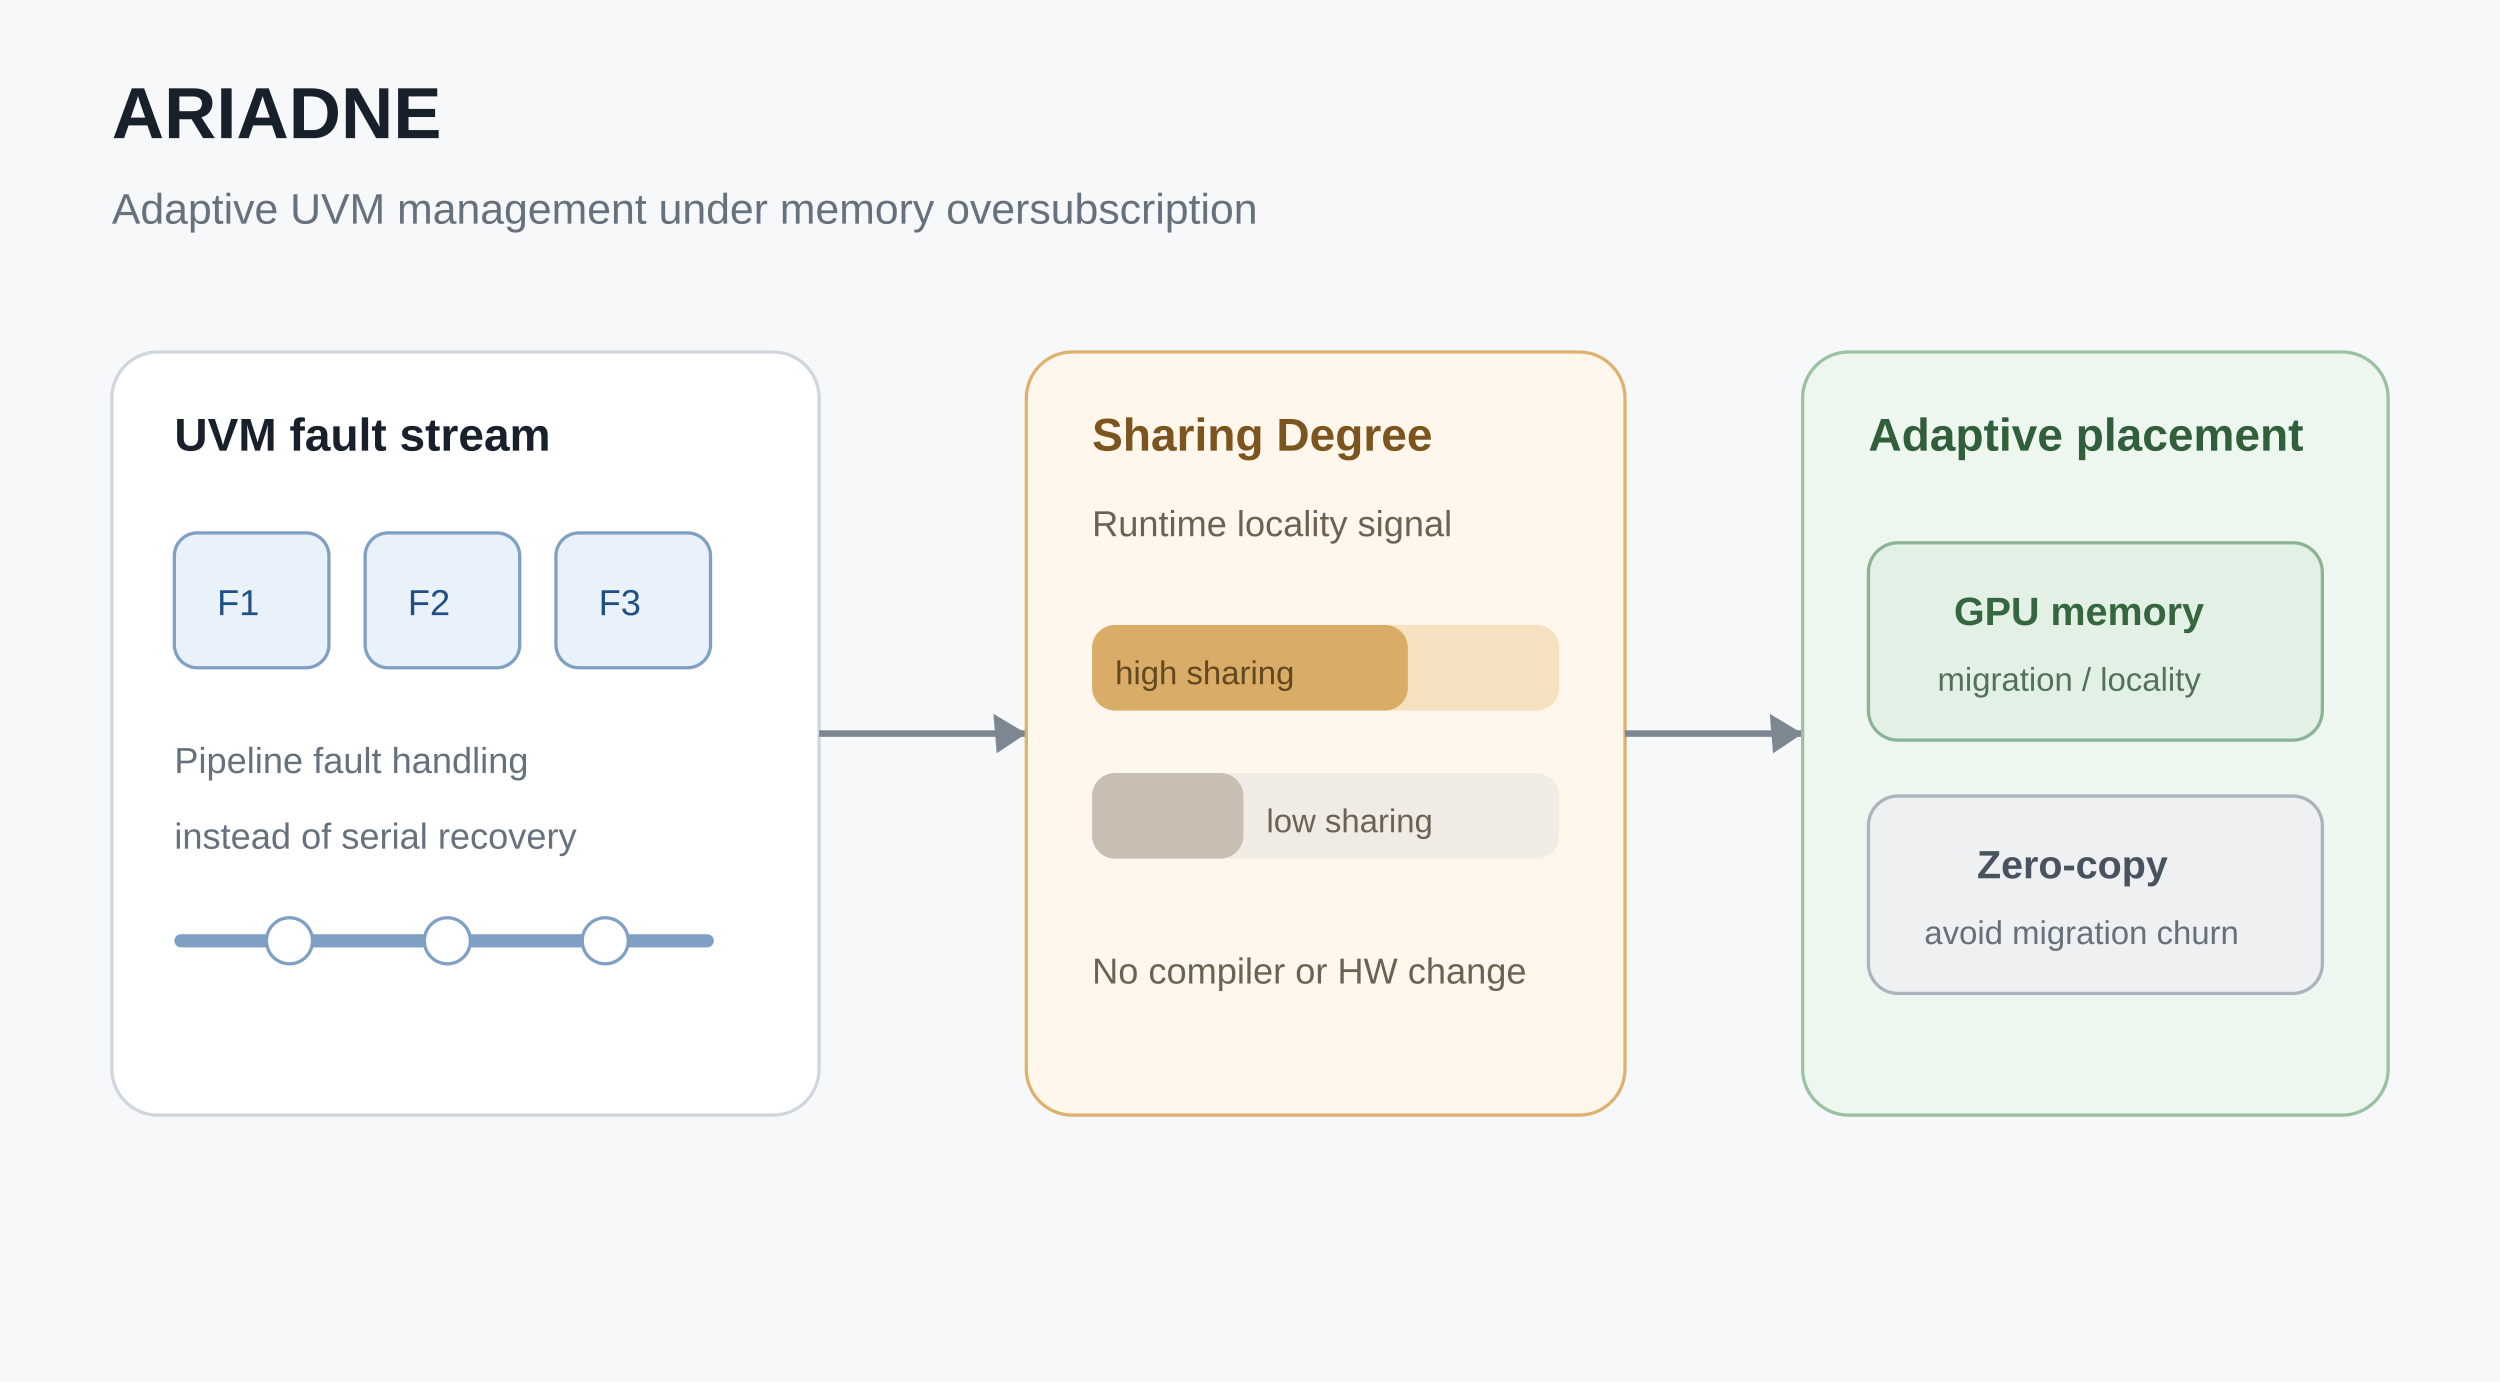
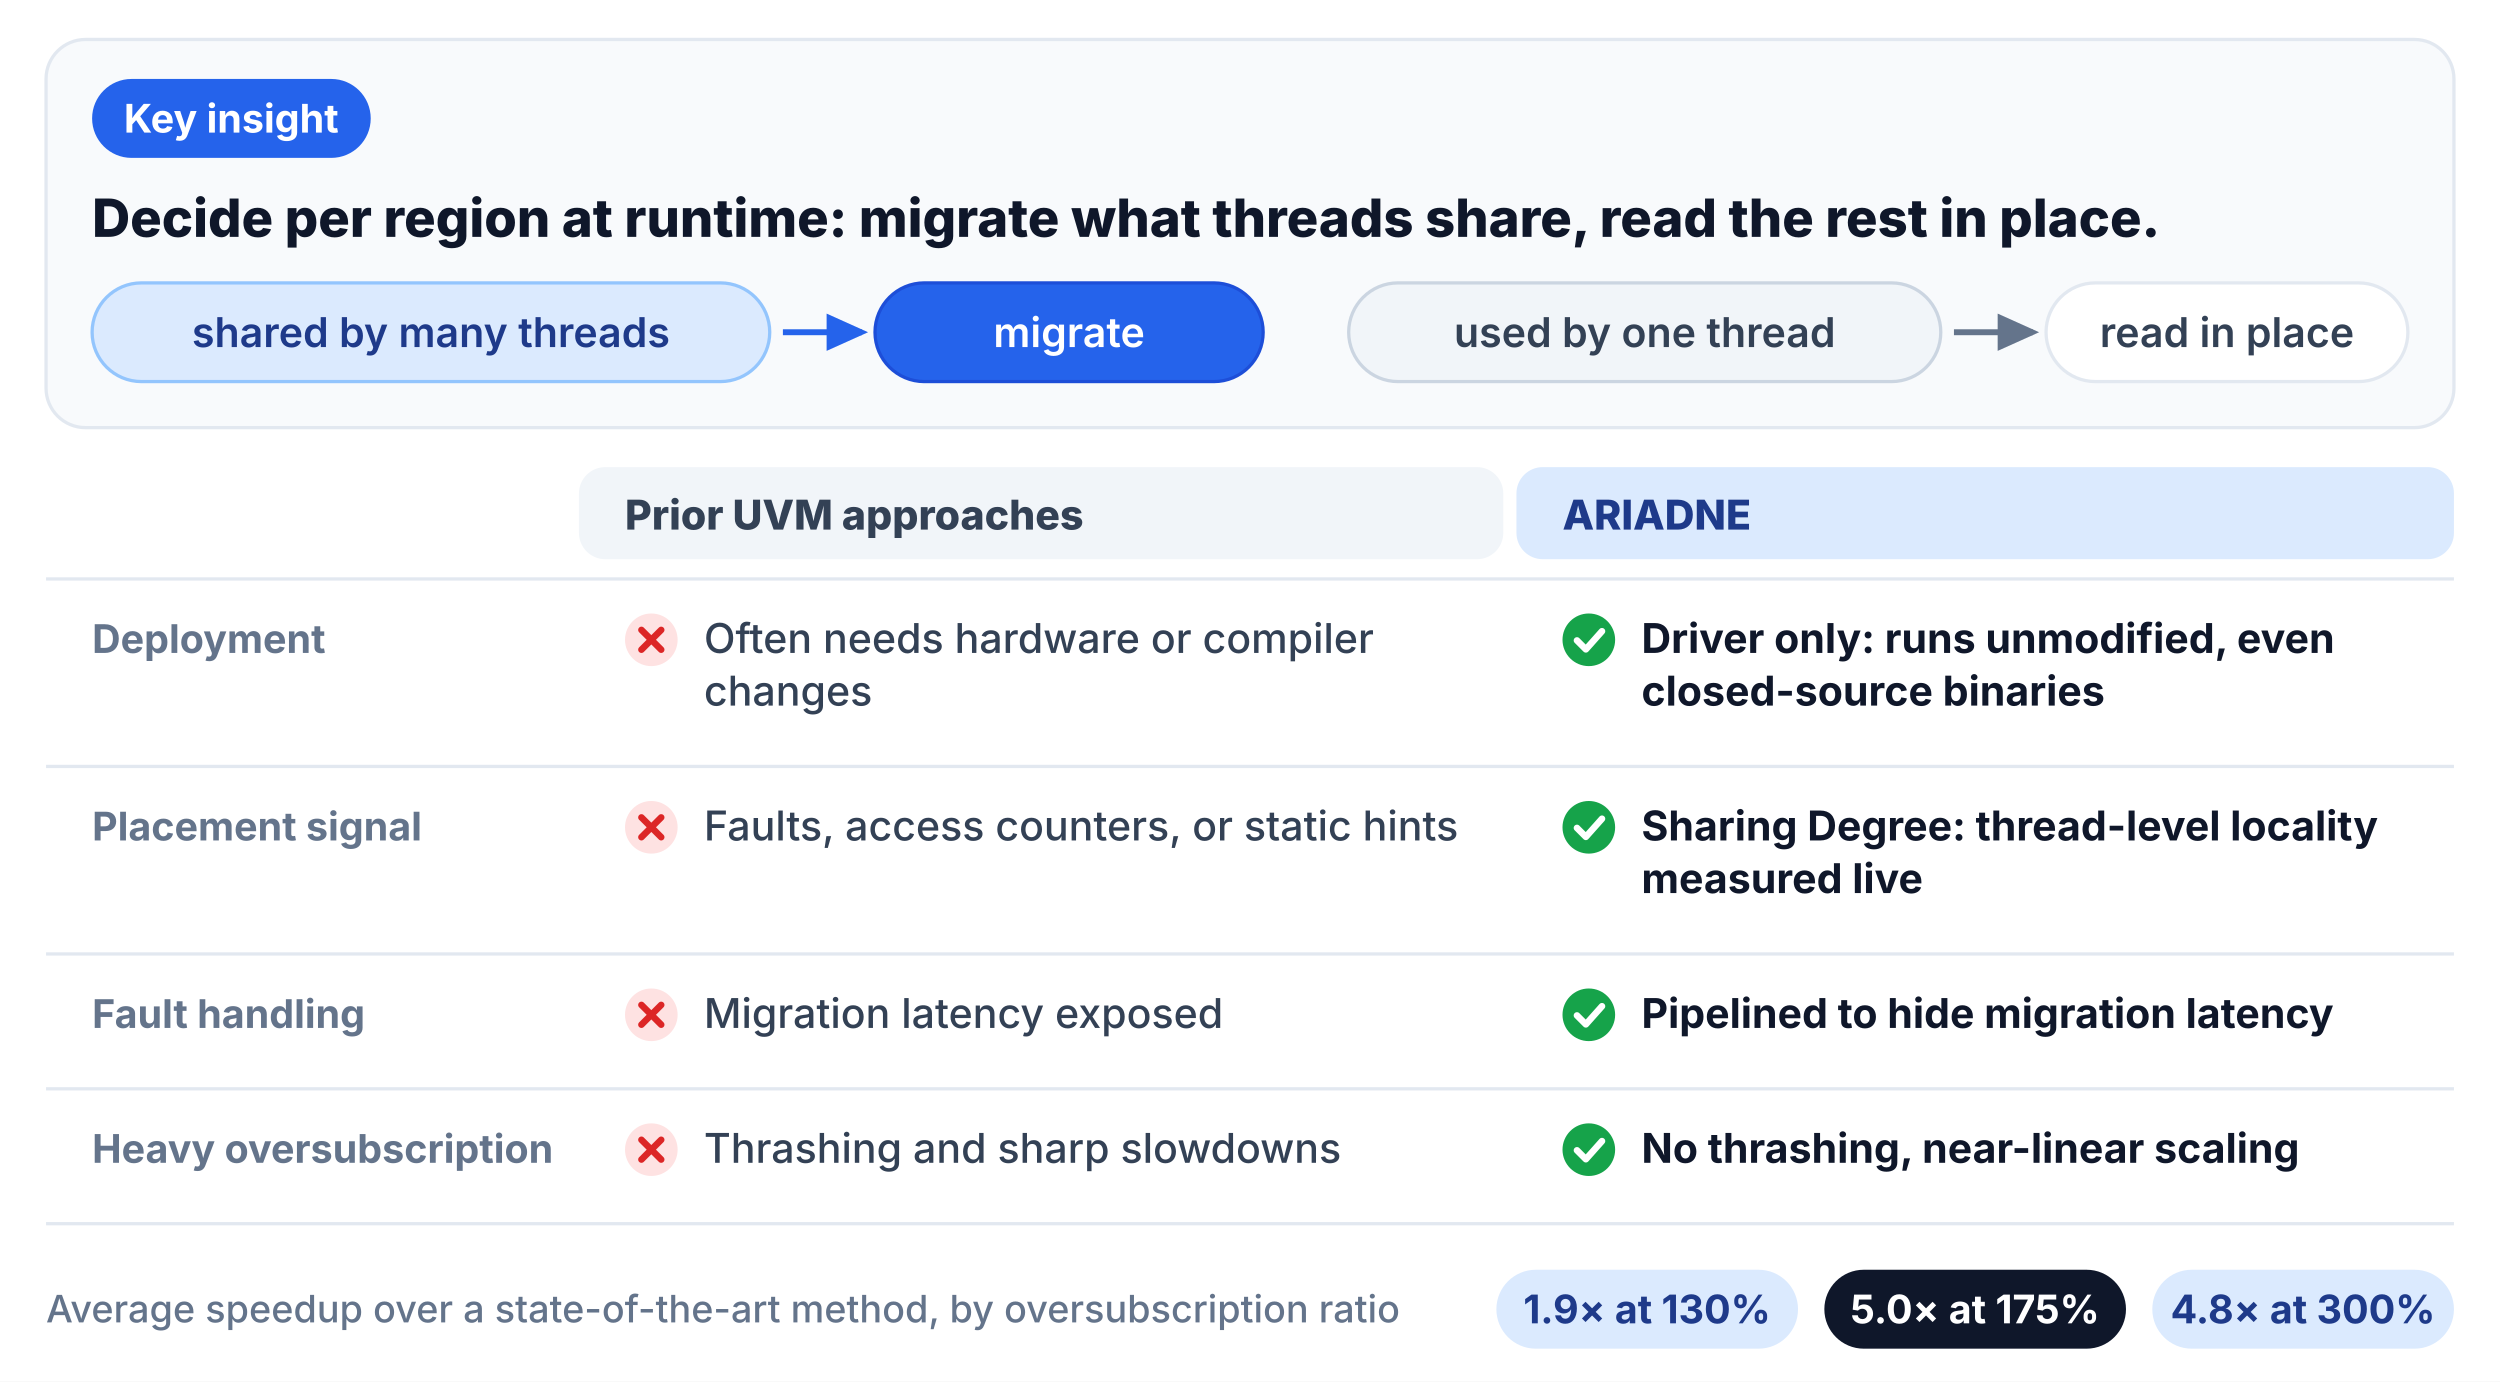
- <svg xmlns="http://www.w3.org/2000/svg" viewBox="0 0 760 420" role="img" aria-labelledby="title desc">
-   <rect width="760" height="420" fill="#f7f8fa" />
-   <text x="34" y="42" font-family="Arial,sans-serif" font-size="22" font-weight="700" fill="#17202b">ARIADNE</text>
-   <text x="34" y="68" font-family="Arial,sans-serif" font-size="13" fill="#66717e">Adaptive UVM management under memory oversubscription</text>
-   <rect x="34" y="107" width="215" height="232" rx="14" fill="#fff" stroke="#cfd6de" />
-   <text x="53" y="137" font-family="Arial,sans-serif" font-size="14" font-weight="700" fill="#17202b">UVM fault stream</text>
-   <g fill="#e9f1fa" stroke="#7f9fc4">
-     <rect x="53" y="162" width="47" height="41" rx="7" />
-     <rect x="111" y="162" width="47" height="41" rx="7" />
-     <rect x="169" y="162" width="47" height="41" rx="7" />
-   </g>
-   <text x="66" y="187" font-family="Arial,sans-serif" font-size="11" fill="#204f85">F1</text>
-   <text x="124" y="187" font-family="Arial,sans-serif" font-size="11" fill="#204f85">F2</text>
-   <text x="182" y="187" font-family="Arial,sans-serif" font-size="11" fill="#204f85">F3</text>
-   <text x="53" y="235" font-family="Arial,sans-serif" font-size="11" fill="#66717e">Pipeline fault handling</text>
-   <text x="53" y="258" font-family="Arial,sans-serif" font-size="11" fill="#66717e">instead of serial recovery</text>
-   <path d="M55 286 H215" stroke="#7f9fc4" stroke-width="4" stroke-linecap="round" />
-   <circle cx="88" cy="286" r="7" fill="#fff" stroke="#7f9fc4" />
-   <circle cx="136" cy="286" r="7" fill="#fff" stroke="#7f9fc4" />
-   <circle cx="184" cy="286" r="7" fill="#fff" stroke="#7f9fc4" />
-   <path d="M249 223 H312" stroke="#7c8792" stroke-width="2" />
-   <polygon points="312,223 302,217 303,229" fill="#7c8792" />
-   <rect x="312" y="107" width="182" height="232" rx="14" fill="#fff7ec" stroke="#ddb26f" />
-   <text x="332" y="137" font-family="Arial,sans-serif" font-size="14" font-weight="700" fill="#7c541d">Sharing Degree</text>
-   <text x="332" y="163" font-family="Arial,sans-serif" font-size="11" fill="#6c6253">Runtime locality signal</text>
-   <rect x="332" y="190" width="142" height="26" rx="7" fill="#f5e0bf" />
-   <rect x="332" y="190" width="96" height="26" rx="7" fill="#d9ad67" />
-   <text x="339" y="208" font-family="Arial,sans-serif" font-size="10" fill="#62481f">high sharing</text>
-   <rect x="332" y="235" width="142" height="26" rx="7" fill="#f0ebe4" />
-   <rect x="332" y="235" width="46" height="26" rx="7" fill="#c8beb1" />
-   <text x="385" y="253" font-family="Arial,sans-serif" font-size="10" fill="#6c6253">low sharing</text>
-   <text x="332" y="299" font-family="Arial,sans-serif" font-size="11" fill="#6c6253">No compiler or HW change</text>
-   <path d="M494 223 H548" stroke="#7c8792" stroke-width="2" />
-   <polygon points="548,223 538,217 539,229" fill="#7c8792" />
-   <rect x="548" y="107" width="178" height="232" rx="14" fill="#edf6ef" stroke="#9ac1a1" />
-   <text x="568" y="137" font-family="Arial,sans-serif" font-size="14" font-weight="700" fill="#315f3a">Adaptive placement</text>
-   <rect x="568" y="165" width="138" height="60" rx="9" fill="#e2f0e5" stroke="#8ab493" />
-   <text x="594" y="190" font-family="Arial,sans-serif" font-size="12" font-weight="700" fill="#35663e">GPU memory</text>
-   <text x="589" y="210" font-family="Arial,sans-serif" font-size="10" fill="#52715a">migration / locality</text>
-   <rect x="568" y="242" width="138" height="60" rx="9" fill="#eef0f2" stroke="#abb3bc" />
-   <text x="601" y="267" font-family="Arial,sans-serif" font-size="12" font-weight="700" fill="#48535f">Zero-copy</text>
-   <text x="585" y="287" font-family="Arial,sans-serif" font-size="10" fill="#65707b">avoid migration churn</text>
+ <svg xmlns="http://www.w3.org/2000/svg" viewBox="0 0 760 420" role="img" aria-labelledby="t d">
+   <defs>
+     <marker id="a-ink" viewBox="0 0 10 10" refX="8.5" refY="5" markerWidth="7" markerHeight="7" orient="auto-start-reverse">
+       <path d="M0,0.5 L10,5 L0,9.5 z" fill="#334155" />
+     </marker>
+     <marker id="a-gpu" viewBox="0 0 10 10" refX="8.5" refY="5" markerWidth="7" markerHeight="7" orient="auto-start-reverse">
+       <path d="M0,0.5 L10,5 L0,9.5 z" fill="#2563eb" />
+     </marker>
+     <marker id="a-cpu" viewBox="0 0 10 10" refX="8.5" refY="5" markerWidth="7" markerHeight="7" orient="auto-start-reverse">
+       <path d="M0,0.5 L10,5 L0,9.5 z" fill="#0f766e" />
+     </marker>
+     <marker id="a-bad" viewBox="0 0 10 10" refX="8.5" refY="5" markerWidth="7" markerHeight="7" orient="auto-start-reverse">
+       <path d="M0,0.5 L10,5 L0,9.5 z" fill="#dc2626" />
+     </marker>
+     <marker id="a-good" viewBox="0 0 10 10" refX="8.5" refY="5" markerWidth="7" markerHeight="7" orient="auto-start-reverse">
+       <path d="M0,0.5 L10,5 L0,9.5 z" fill="#16a34a" />
+     </marker>
+     <marker id="a-host" viewBox="0 0 10 10" refX="8.5" refY="5" markerWidth="7" markerHeight="7" orient="auto-start-reverse">
+       <path d="M0,0.5 L10,5 L0,9.5 z" fill="#64748b" />
+     </marker>
+     <marker id="a-vio" viewBox="0 0 10 10" refX="8.5" refY="5" markerWidth="7" markerHeight="7" orient="auto-start-reverse">
+       <path d="M0,0.5 L10,5 L0,9.5 z" fill="#7c3aed" />
+     </marker>
+     <pattern id="hatch" width="7" height="7" patternUnits="userSpaceOnUse" patternTransform="rotate(45)">
+       <rect width="7" height="7" fill="#fef2f2" />
+       <line x1="0" y1="0" x2="0" y2="7" stroke="#fecaca" stroke-width="3" />
+     </pattern>
+     <pattern id="hatchG" width="7" height="7" patternUnits="userSpaceOnUse" patternTransform="rotate(45)">
+       <rect width="7" height="7" fill="#f1f5f9" />
+       <line x1="0" y1="0" x2="0" y2="7" stroke="#e2e8f0" stroke-width="3" />
+     </pattern>
+     <pattern id="hatchT" width="7" height="7" patternUnits="userSpaceOnUse" patternTransform="rotate(45)">
+       <rect width="7" height="7" fill="#ccfbf1" />
+       <line x1="0" y1="0" x2="0" y2="7" stroke="#99f6e4" stroke-width="3" />
+     </pattern>
+   </defs>
+   <style>text{font-family:Inter,-apple-system,'Segoe UI',Roboto,Helvetica,Arial,sans-serif}</style>
+   <rect width="760" height="420" fill="#ffffff" />
+   <rect x="14.0" y="12.0" width="732.0" height="118.0" rx="12" fill="#f8fafc" stroke="#e2e8f0" stroke-width="1" />
+   <rect x="28.0" y="24.0" width="84.7" height="24.0" rx="12.0" fill="#2563eb" stroke="none" stroke-width="1" />
+   <text x="70.3" y="40.3" font-size="12" font-weight="700" fill="#ffffff" text-anchor="middle">Key insight</text>
+   <text x="28.0" y="72.0" font-size="16" font-weight="800" fill="#0f172a" text-anchor="start">Decide per region at runtime: migrate what threads share, read the rest in place.</text>
+   <rect x="28.0" y="86.0" width="206.0" height="30.0" rx="15" fill="#dbeafe" stroke="#93c5fd" stroke-width="1" />
+   <text x="131.0" y="105.5" font-size="12.5" font-weight="600" fill="#1e3a8a" text-anchor="middle">shared by many threads</text>
+   <line x1="238.0" y1="101.0" x2="262.0" y2="101.0" stroke="#2563eb" stroke-width="1.8" marker-end="url(#a-gpu)" />
+   <rect x="266.0" y="86.0" width="118.0" height="30.0" rx="15" fill="#2563eb" stroke="#1d4ed8" stroke-width="1" />
+   <text x="325.0" y="105.5" font-size="12.5" font-weight="600" fill="#ffffff" text-anchor="middle">migrate</text>
+   <rect x="410.0" y="86.0" width="180.0" height="30.0" rx="15" fill="#f1f5f9" stroke="#cbd5e1" stroke-width="1" />
+   <text x="500.0" y="105.5" font-size="12.5" font-weight="600" fill="#334155" text-anchor="middle">used by one thread</text>
+   <line x1="594.0" y1="101.0" x2="618.0" y2="101.0" stroke="#64748b" stroke-width="1.8" marker-end="url(#a-host)" />
+   <rect x="622.0" y="86.0" width="110.0" height="30.0" rx="15" fill="#ffffff" stroke="#e2e8f0" stroke-width="1" />
+   <text x="677.0" y="105.5" font-size="12.5" font-weight="600" fill="#334155" text-anchor="middle">read in place</text>
+   <rect x="176.0" y="142.0" width="281.0" height="28.0" rx="8" fill="#f1f5f9" stroke="none" stroke-width="1" />
+   <text x="190.0" y="161.0" font-size="12.5" font-weight="800" fill="#334155" text-anchor="start">Prior UVM approaches</text>
+   <rect x="461.0" y="142.0" width="285.0" height="28.0" rx="8" fill="#dbeafe" stroke="none" stroke-width="1" />
+   <text x="475.0" y="161.0" font-size="12.5" font-weight="800" fill="#1e3a8a" text-anchor="start">ARIADNE</text>
+   <line x1="14" y1="176" x2="746" y2="176" stroke="#e2e8f0" />
+   <text x="28.0" y="198.5" font-size="12" font-weight="700" fill="#64748b" text-anchor="start">Deployment</text>
+   <circle cx="198" cy="194.5" r="8" fill="#fee2e2" />
+   <path d="M 195 191.5 L 201 197.5 M 201 191.5 L 195 197.5" stroke="#dc2626" stroke-width="2" stroke-linecap="round" />
+   <text x="214.0" y="198.5" font-size="12.5" font-weight="500" fill="#334155" text-anchor="start">Often needs hardware or compiler</text>
+   <text x="214.0" y="214.5" font-size="12.5" font-weight="500" fill="#334155" text-anchor="start">changes</text>
+   <circle cx="483" cy="194.5" r="8" fill="#16a34a" />
+   <path d="M 479.4 194.7 L 482.1 197.4 L 487 191.9" fill="none" stroke="#fff" stroke-width="2" stroke-linecap="round" stroke-linejoin="round" />
+   <text x="499.0" y="198.5" font-size="12.5" font-weight="700" fill="#0f172a" text-anchor="start">Driver only: runs unmodified, even</text>
+   <text x="499.0" y="214.5" font-size="12.5" font-weight="700" fill="#0f172a" text-anchor="start">closed-source binaries</text>
+   <line x1="14" y1="233.0" x2="746" y2="233.0" stroke="#e2e8f0" />
+   <text x="28.0" y="255.5" font-size="12" font-weight="700" fill="#64748b" text-anchor="start">Placement signal</text>
+   <circle cx="198" cy="251.5" r="8" fill="#fee2e2" />
+   <path d="M 195 248.5 L 201 254.5 M 201 248.5 L 195 254.5" stroke="#dc2626" stroke-width="2" stroke-linecap="round" />
+   <text x="214.0" y="255.5" font-size="12.5" font-weight="500" fill="#334155" text-anchor="start">Faults, access counters, or static hints</text>
+   <circle cx="483" cy="251.5" r="8" fill="#16a34a" />
+   <path d="M 479.4 251.7 L 482.1 254.4 L 487 248.9" fill="none" stroke="#fff" stroke-width="2" stroke-linecap="round" stroke-linejoin="round" />
+   <text x="499.0" y="255.5" font-size="12.5" font-weight="700" fill="#0f172a" text-anchor="start">Sharing Degree: thread-level locality</text>
+   <text x="499.0" y="271.5" font-size="12.5" font-weight="700" fill="#0f172a" text-anchor="start">measured live</text>
+   <line x1="14" y1="290.0" x2="746" y2="290.0" stroke="#e2e8f0" />
+   <text x="28.0" y="312.5" font-size="12" font-weight="700" fill="#64748b" text-anchor="start">Fault handling</text>
+   <circle cx="198" cy="308.5" r="8" fill="#fee2e2" />
+   <path d="M 195 305.5 L 201 311.5 M 201 305.5 L 195 311.5" stroke="#dc2626" stroke-width="2" stroke-linecap="round" />
+   <text x="214.0" y="312.5" font-size="12.5" font-weight="500" fill="#334155" text-anchor="start">Migration latency exposed</text>
+   <circle cx="483" cy="308.5" r="8" fill="#16a34a" />
+   <path d="M 479.4 308.7 L 482.1 311.4 L 487 305.9" fill="none" stroke="#fff" stroke-width="2" stroke-linecap="round" stroke-linejoin="round" />
+   <text x="499.0" y="312.5" font-size="12.5" font-weight="700" fill="#0f172a" text-anchor="start">Pipelined to hide migration latency</text>
+   <line x1="14" y1="331.0" x2="746" y2="331.0" stroke="#e2e8f0" />
+   <text x="28.0" y="353.5" font-size="12" font-weight="700" fill="#64748b" text-anchor="start">Heavy oversubscription</text>
+   <circle cx="198" cy="349.5" r="8" fill="#fee2e2" />
+   <path d="M 195 346.5 L 201 352.5 M 201 346.5 L 195 352.5" stroke="#dc2626" stroke-width="2" stroke-linecap="round" />
+   <text x="214.0" y="353.5" font-size="12.5" font-weight="500" fill="#334155" text-anchor="start">Thrashing and sharp slowdowns</text>
+   <circle cx="483" cy="349.5" r="8" fill="#16a34a" />
+   <path d="M 479.4 349.7 L 482.1 352.4 L 487 346.9" fill="none" stroke="#fff" stroke-width="2" stroke-linecap="round" stroke-linejoin="round" />
+   <text x="499.0" y="353.5" font-size="12.5" font-weight="700" fill="#0f172a" text-anchor="start">No thrashing, near-linear scaling</text>
+   <line x1="14" y1="372.0" x2="746" y2="372.0" stroke="#e2e8f0" />
+   <rect x="654.3" y="386.0" width="91.7" height="24.0" rx="12.0" fill="#dbeafe" stroke="none" stroke-width="1" />
+   <text x="700.1" y="402.3" font-size="12" font-weight="700" fill="#1e3a8a" text-anchor="middle">4.8× at 300%</text>
+   <rect x="554.6" y="386.0" width="91.7" height="24.0" rx="12.0" fill="#0f172a" stroke="none" stroke-width="1" />
+   <text x="600.4" y="402.3" font-size="12" font-weight="700" fill="#ffffff" text-anchor="middle">5.0× at 175%</text>
+   <rect x="454.9" y="386.0" width="91.7" height="24.0" rx="12.0" fill="#dbeafe" stroke="none" stroke-width="1" />
+   <text x="500.7" y="402.3" font-size="12" font-weight="700" fill="#1e3a8a" text-anchor="middle">1.9× at 130%</text>
+   <text x="14.0" y="402.0" font-size="11.5" font-weight="500" fill="#64748b" text-anchor="start">Average speedup over a state-of-the-art method, by oversubscription ratio</text>
</svg>
